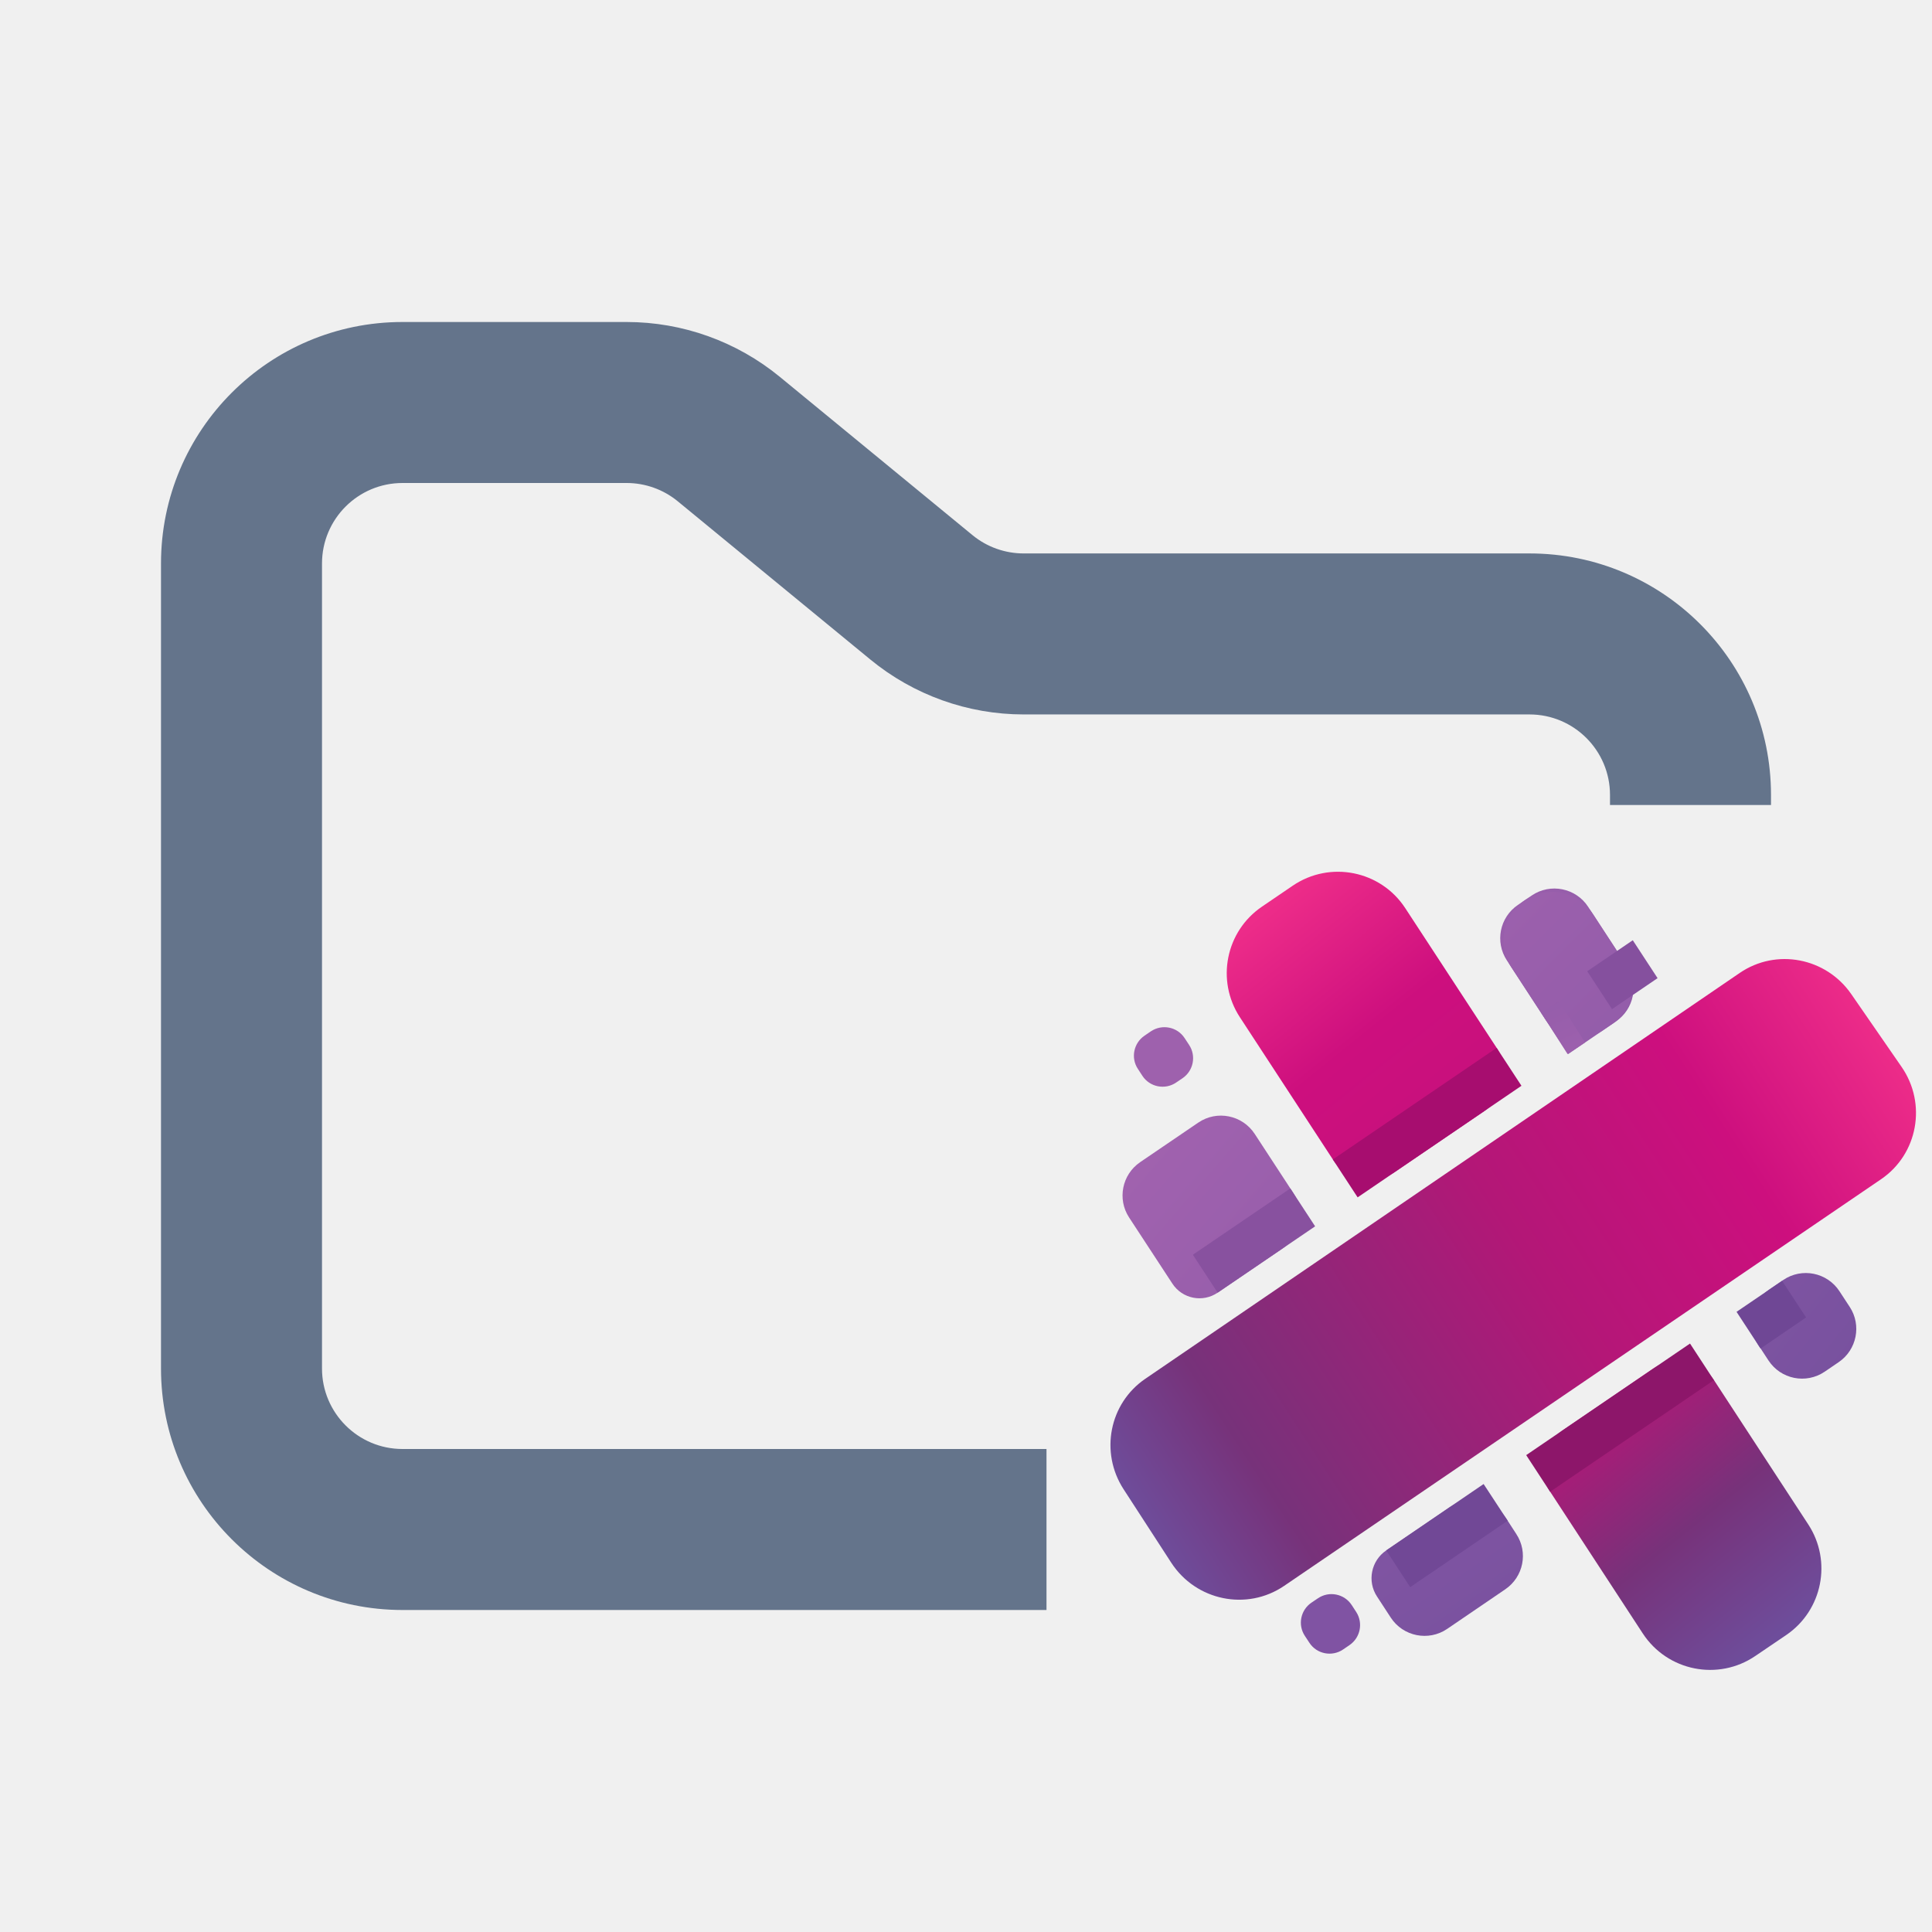
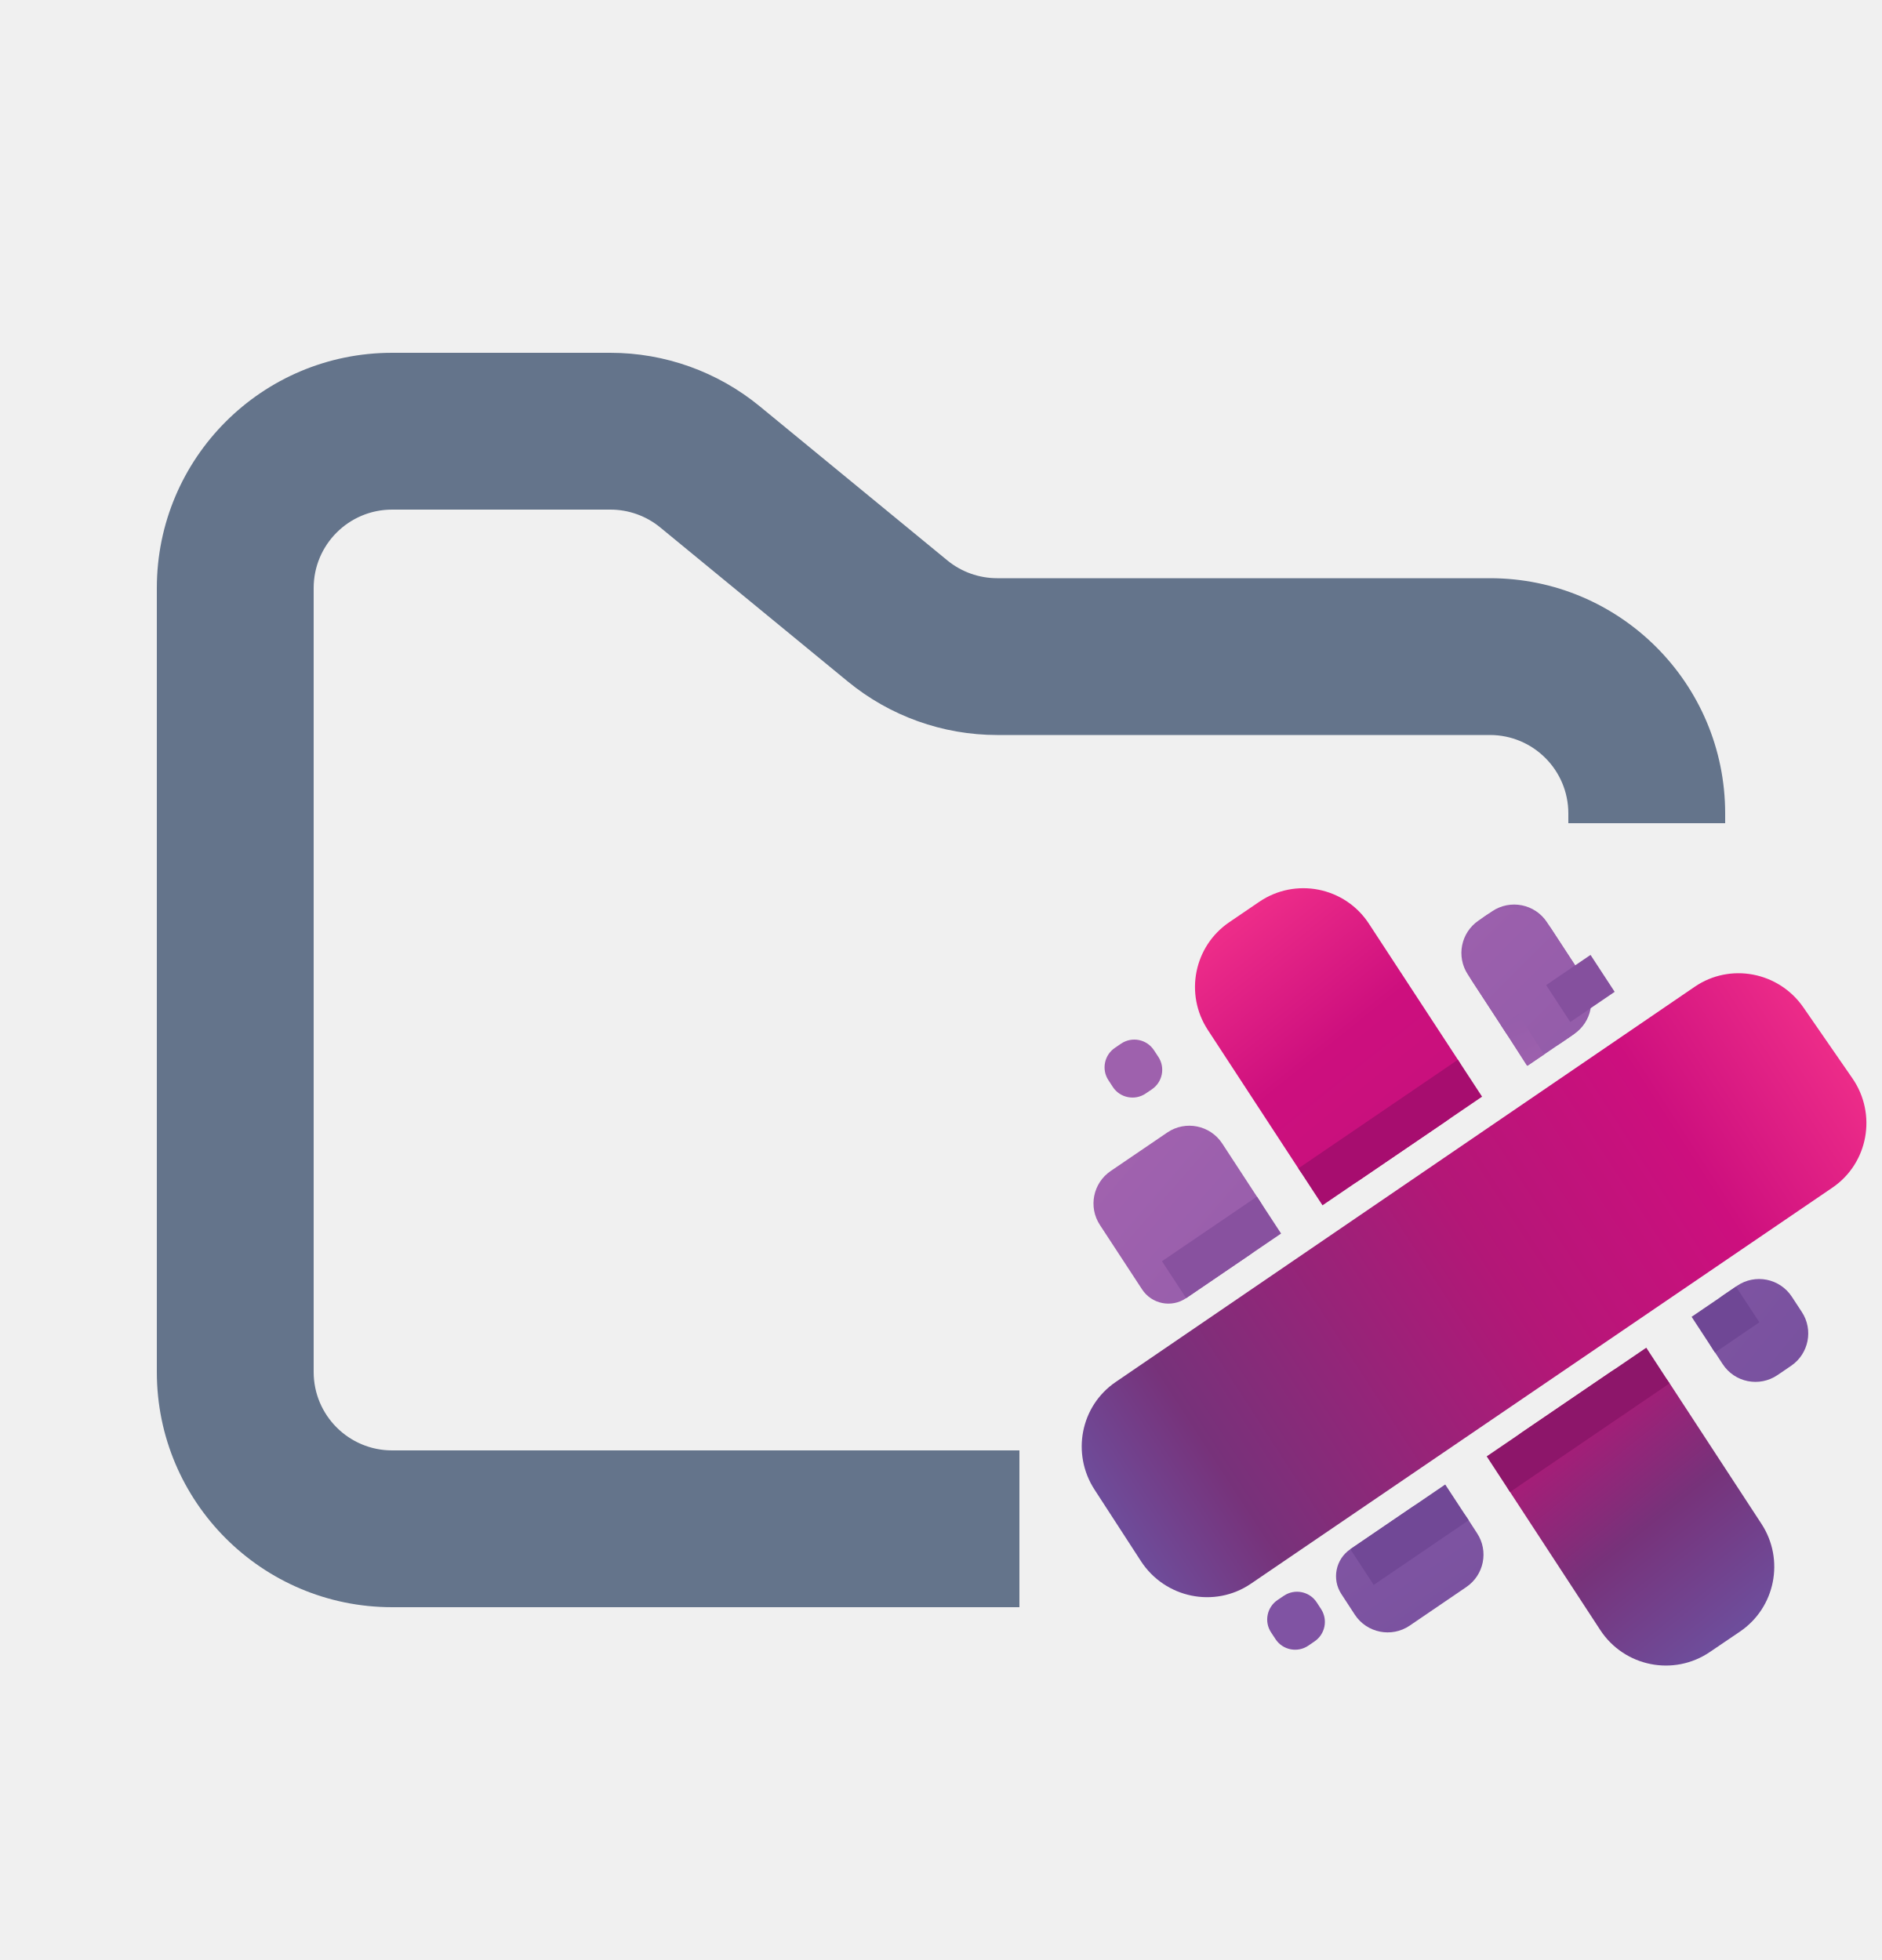
- <svg xmlns="http://www.w3.org/2000/svg" width="24" height="24" viewBox="0 0 24 24" fill="none">
+ <svg xmlns="http://www.w3.org/2000/svg" width="24" height="25" viewBox="0 0 24 25" fill="none">
  <g clip-path="url(#clip0_808_604)">
-     <path fill-rule="evenodd" clip-rule="evenodd" d="M5 4C3.343 4 2 5.343 2 7V17C2 18.657 3.343 20 5 20H13V18H5C4.448 18 4 17.552 4 17V7C4 6.448 4.448 6 5 6H7.784C8.015 6 8.24 6.08 8.419 6.227L10.812 8.193C11.349 8.634 12.022 8.875 12.716 8.875H19C19.552 8.875 20 9.323 20 9.875V10H22V9.875C22 8.218 20.657 6.875 19 6.875H12.716C12.485 6.875 12.26 6.795 12.081 6.648L9.688 4.682C9.151 4.241 8.478 4 7.784 4H5Z" fill="#64748B" />
-     <path fill-rule="evenodd" clip-rule="evenodd" d="M20.21 12.002C20.36 12.23 20.299 12.536 20.073 12.689L19.9 12.807C19.669 12.965 19.353 12.902 19.2 12.668L18.718 11.929C18.569 11.701 18.629 11.396 18.855 11.242L19.028 11.124C19.259 10.967 19.575 11.03 19.728 11.264L20.21 12.002Z" fill="url(#paint0_linear_808_604)" />
-     <path fill-rule="evenodd" clip-rule="evenodd" d="M21.292 17.145L22.463 18.937C22.761 19.393 22.64 20.004 22.189 20.311L21.807 20.57C21.345 20.886 20.714 20.76 20.407 20.291L19.257 18.531C19.091 18.279 19.159 17.94 19.408 17.77L20.544 16.996C20.791 16.828 21.128 16.895 21.292 17.145Z" fill="url(#paint1_linear_808_604)" />
-     <path fill-rule="evenodd" clip-rule="evenodd" d="M18.729 18.891L18.836 19.056C18.986 19.284 18.925 19.589 18.699 19.743L17.977 20.235C17.746 20.392 17.43 20.329 17.277 20.095L17.106 19.833C16.981 19.643 17.032 19.388 17.22 19.26L18.01 18.722C18.241 18.565 18.557 18.628 18.71 18.862L18.729 18.891Z" fill="url(#paint2_linear_808_604)" />
-     <path fill-rule="evenodd" clip-rule="evenodd" d="M22.138 15.91L22.151 15.901C22.382 15.743 22.698 15.806 22.851 16.041L22.978 16.235C23.127 16.462 23.066 16.768 22.841 16.921L22.668 17.039C22.436 17.197 22.121 17.134 21.968 16.899L21.871 16.751L22.03 16.642C22.256 16.489 22.317 16.183 22.167 15.955L22.138 15.91ZM21.871 16.751L21.841 16.706C21.692 16.478 21.753 16.172 21.978 16.019L22.138 15.91L22.167 15.955C22.317 16.183 22.256 16.489 22.03 16.642L21.871 16.751Z" fill="url(#paint3_linear_808_604)" />
-     <path fill-rule="evenodd" clip-rule="evenodd" d="M15.126 16.058C14.94 16.185 14.687 16.134 14.564 15.946L14.026 15.124C13.877 14.896 13.938 14.591 14.163 14.437L14.886 13.945C15.117 13.788 15.432 13.851 15.586 14.085L16.029 14.763L16.068 14.823C16.217 15.051 16.157 15.357 15.931 15.51L15.126 16.058Z" fill="url(#paint4_linear_808_604)" />
-     <path fill-rule="evenodd" clip-rule="evenodd" d="M18.592 13.017C18.763 13.279 18.693 13.629 18.435 13.805L17.33 14.557C17.075 14.731 16.726 14.662 16.557 14.403L15.402 12.636C15.104 12.18 15.226 11.569 15.676 11.263L16.058 11.003C16.52 10.688 17.151 10.813 17.457 11.282L18.592 13.017Z" fill="url(#paint5_linear_808_604)" />
-     <path fill-rule="evenodd" clip-rule="evenodd" d="M20.045 12.709L19.48 13.094L19.171 12.623L18.774 12.015C18.594 11.739 18.667 11.37 18.94 11.184C19.22 10.994 19.601 11.07 19.787 11.353L20.192 11.973C20.352 12.217 20.286 12.544 20.045 12.709Z" fill="url(#paint6_linear_808_604)" />
-     <path fill-rule="evenodd" clip-rule="evenodd" d="M17.518 19.716L17.22 19.26L18.43 18.435L18.729 18.891L17.518 19.716Z" fill="#714896" />
-     <rect width="0.261" height="0.608" transform="matrix(0.832571 -0.553918 0.538302 0.842752 19.1456 12.5814)" fill="url(#paint7_linear_808_604)" />
-     <path fill-rule="evenodd" clip-rule="evenodd" d="M21.87 16.752L21.572 16.296L22.138 15.911L22.436 16.366L21.87 16.752Z" fill="#6F4795" />
-     <path fill-rule="evenodd" clip-rule="evenodd" d="M15.126 16.058L14.818 15.587L16.029 14.763L16.337 15.234L15.126 16.058Z" fill="#88519F" />
-     <path fill-rule="evenodd" clip-rule="evenodd" d="M20.025 12.536L19.717 12.065L20.283 11.68L20.591 12.151L20.025 12.536Z" fill="#85509E" />
-     <path fill-rule="evenodd" clip-rule="evenodd" d="M21.291 17.145L19.256 18.531L18.959 18.076L20.994 16.69L21.291 17.145Z" fill="#8D166A" />
-     <path fill-rule="evenodd" clip-rule="evenodd" d="M18.592 13.017L18.9 13.488L16.865 14.874L16.557 14.403L18.592 13.017Z" fill="#A70D6F" />
-     <path fill-rule="evenodd" clip-rule="evenodd" d="M14.296 12.812C14.435 12.718 14.624 12.755 14.716 12.896L14.772 12.981C14.862 13.118 14.825 13.302 14.69 13.394L14.61 13.448C14.472 13.542 14.282 13.504 14.191 13.364L14.135 13.278C14.045 13.142 14.082 12.958 14.217 12.866L14.296 12.812Z" fill="#9E61AD" />
-     <path fill-rule="evenodd" clip-rule="evenodd" d="M16.371 19.855C16.51 19.76 16.699 19.798 16.791 19.938L16.847 20.024C16.936 20.161 16.899 20.344 16.764 20.436L16.685 20.49C16.546 20.585 16.356 20.547 16.265 20.406L16.209 20.321C16.119 20.184 16.156 20.001 16.291 19.909L16.371 19.855Z" fill="#8053A3" />
-     <path fill-rule="evenodd" clip-rule="evenodd" d="M15.951 19.701C15.489 20.015 14.857 19.885 14.55 19.413L13.957 18.499C13.661 18.041 13.78 17.433 14.227 17.128L21.612 12.086C22.064 11.777 22.683 11.895 22.997 12.349L23.622 13.253C23.939 13.711 23.824 14.338 23.367 14.649L15.951 19.701Z" fill="url(#paint8_linear_808_604)" />
+     <path fill-rule="evenodd" clip-rule="evenodd" d="M5 4.5C3.343 4.5 2 5.843 2 7.5V17.5C2 19.157 3.343 20.5 5 20.5H13V18.5H5C4.448 18.5 4 18.052 4 17.5V7.5C4 6.948 4.448 6.5 5 6.5H7.784C8.015 6.5 8.24 6.58 8.419 6.727L10.812 8.693C11.349 9.134 12.022 9.375 12.716 9.375H19C19.552 9.375 20 9.823 20 10.375V10.5H22V10.375C22 8.718 20.657 7.375 19 7.375H12.716C12.485 7.375 12.26 7.295 12.081 7.148L9.688 5.182C9.151 4.741 8.478 4.5 7.784 4.5H5Z" fill="#64748B" />
+     <path fill-rule="evenodd" clip-rule="evenodd" d="M20.21 12.502C20.36 12.73 20.299 13.036 20.073 13.189L19.9 13.307C19.669 13.465 19.353 13.402 19.2 13.168L18.718 12.429C18.569 12.201 18.629 11.896 18.855 11.742L19.028 11.624C19.259 11.467 19.575 11.53 19.728 11.764L20.21 12.502Z" fill="url(#paint0_linear_808_604)" />
+     <path fill-rule="evenodd" clip-rule="evenodd" d="M21.292 17.645L22.463 19.437C22.761 19.893 22.64 20.504 22.189 20.811L21.807 21.07C21.345 21.386 20.714 21.26 20.407 20.791L19.257 19.031C19.091 18.779 19.159 18.44 19.408 18.27L20.544 17.496C20.791 17.328 21.128 17.395 21.292 17.645Z" fill="url(#paint1_linear_808_604)" />
+     <path fill-rule="evenodd" clip-rule="evenodd" d="M18.729 19.391L18.836 19.556C18.986 19.784 18.925 20.089 18.699 20.243L17.977 20.735C17.746 20.892 17.43 20.829 17.277 20.595L17.106 20.333C16.981 20.143 17.032 19.888 17.22 19.76L18.01 19.222C18.241 19.065 18.557 19.128 18.71 19.362L18.729 19.391Z" fill="url(#paint2_linear_808_604)" />
+     <path fill-rule="evenodd" clip-rule="evenodd" d="M22.138 16.41L22.151 16.401C22.382 16.243 22.698 16.306 22.851 16.541L22.978 16.735C23.127 16.962 23.066 17.268 22.841 17.421L22.668 17.539C22.436 17.697 22.121 17.634 21.968 17.399L21.871 17.251L22.03 17.142C22.256 16.989 22.317 16.683 22.167 16.455L22.138 16.41ZM21.871 17.251L21.841 17.206C21.692 16.978 21.753 16.672 21.978 16.519L22.138 16.41L22.167 16.455C22.317 16.683 22.256 16.989 22.03 17.142L21.871 17.251Z" fill="url(#paint3_linear_808_604)" />
+     <path fill-rule="evenodd" clip-rule="evenodd" d="M15.126 16.558C14.94 16.685 14.687 16.634 14.564 16.446L14.026 15.624C13.877 15.396 13.938 15.091 14.163 14.937L14.886 14.445C15.117 14.288 15.432 14.351 15.586 14.585L16.029 15.263L16.068 15.323C16.217 15.551 16.157 15.857 15.931 16.01L15.126 16.558Z" fill="url(#paint4_linear_808_604)" />
+     <path fill-rule="evenodd" clip-rule="evenodd" d="M18.592 13.517C18.763 13.779 18.693 14.129 18.435 14.305L17.33 15.057C17.075 15.231 16.726 15.162 16.557 14.903L15.402 13.136C15.104 12.68 15.226 12.069 15.676 11.763L16.058 11.503C16.52 11.188 17.151 11.313 17.457 11.782L18.592 13.517Z" fill="url(#paint5_linear_808_604)" />
+     <path fill-rule="evenodd" clip-rule="evenodd" d="M20.045 13.209L19.48 13.594L19.171 13.123L18.774 12.515C18.594 12.239 18.667 11.87 18.94 11.684C19.22 11.494 19.601 11.57 19.787 11.853L20.192 12.473C20.352 12.717 20.286 13.044 20.045 13.209Z" fill="url(#paint6_linear_808_604)" />
+     <path fill-rule="evenodd" clip-rule="evenodd" d="M17.518 20.216L17.22 19.76L18.43 18.935L18.729 19.391L17.518 20.216Z" fill="#714896" />
+     <rect width="0.261" height="0.608" transform="matrix(0.832571 -0.553918 0.538302 0.842752 19.1456 13.0814)" fill="url(#paint7_linear_808_604)" />
+     <path fill-rule="evenodd" clip-rule="evenodd" d="M21.87 17.252L21.572 16.796L22.138 16.411L22.436 16.866L21.87 17.252Z" fill="#6F4795" />
+     <path fill-rule="evenodd" clip-rule="evenodd" d="M15.126 16.558L14.818 16.087L16.029 15.263L16.337 15.734L15.126 16.558Z" fill="#88519F" />
+     <path fill-rule="evenodd" clip-rule="evenodd" d="M20.025 13.036L19.717 12.565L20.283 12.18L20.591 12.651L20.025 13.036Z" fill="#85509E" />
+     <path fill-rule="evenodd" clip-rule="evenodd" d="M21.291 17.645L19.256 19.031L18.959 18.576L20.994 17.19L21.291 17.645Z" fill="#8D166A" />
+     <path fill-rule="evenodd" clip-rule="evenodd" d="M18.592 13.517L18.9 13.988L16.865 15.374L16.557 14.903L18.592 13.517Z" fill="#A70D6F" />
+     <path fill-rule="evenodd" clip-rule="evenodd" d="M14.296 13.312C14.435 13.218 14.624 13.255 14.716 13.396L14.772 13.481C14.862 13.618 14.825 13.802 14.69 13.894L14.61 13.948C14.472 14.042 14.282 14.004 14.191 13.864L14.135 13.778C14.045 13.642 14.082 13.458 14.217 13.366L14.296 13.312Z" fill="#9E61AD" />
+     <path fill-rule="evenodd" clip-rule="evenodd" d="M16.371 20.355C16.51 20.26 16.699 20.298 16.791 20.438L16.847 20.524C16.936 20.661 16.899 20.844 16.764 20.936L16.685 20.99C16.546 21.085 16.356 21.047 16.265 20.906L16.209 20.821C16.119 20.684 16.156 20.501 16.291 20.409L16.371 20.355Z" fill="#8053A3" />
+     <path fill-rule="evenodd" clip-rule="evenodd" d="M15.951 20.201C15.489 20.515 14.857 20.385 14.55 19.913L13.957 18.999C13.661 18.541 13.78 17.933 14.227 17.628L21.612 12.586C22.064 12.277 22.683 12.395 22.997 12.849L23.622 13.753C23.939 14.211 23.824 14.838 23.367 15.149L15.951 20.201Z" fill="url(#paint8_linear_808_604)" />
  </g>
  <defs>
-     <linearGradient id="paint0_linear_808_604" x1="10.57" y1="7.585" x2="24.487" y2="19.08" gradientUnits="userSpaceOnUse">
+     <linearGradient id="paint0_linear_808_604" x1="10.57" y1="8.085" x2="24.487" y2="19.58" gradientUnits="userSpaceOnUse">
      <stop stop-color="#C06FBB" />
      <stop offset="1" stop-color="#6E4D9B" />
    </linearGradient>
-     <linearGradient id="paint1_linear_808_604" x1="21.907" y1="20.45" x2="14.143" y2="10.832" gradientUnits="userSpaceOnUse">
+     <linearGradient id="paint1_linear_808_604" x1="21.907" y1="20.95" x2="14.143" y2="11.332" gradientUnits="userSpaceOnUse">
      <stop stop-color="#6E4D9B" />
      <stop offset="0.14" stop-color="#77327A" />
      <stop offset="0.29" stop-color="#B31777" />
      <stop offset="0.84" stop-color="#CD0F7E" />
      <stop offset="1" stop-color="#ED2C89" />
    </linearGradient>
-     <linearGradient id="paint2_linear_808_604" x1="10.571" y1="3.967" x2="22.23" y2="21.261" gradientUnits="userSpaceOnUse">
+     <linearGradient id="paint2_linear_808_604" x1="10.571" y1="4.467" x2="22.23" y2="21.761" gradientUnits="userSpaceOnUse">
      <stop stop-color="#C06FBB" />
      <stop offset="1" stop-color="#6E4D9B" />
    </linearGradient>
-     <linearGradient id="paint3_linear_808_604" x1="7.825" y1="7.584" x2="23.557" y2="20.203" gradientUnits="userSpaceOnUse">
+     <linearGradient id="paint3_linear_808_604" x1="7.825" y1="8.084" x2="23.557" y2="20.703" gradientUnits="userSpaceOnUse">
      <stop stop-color="#C06FBB" />
      <stop offset="1" stop-color="#6E4D9B" />
    </linearGradient>
-     <linearGradient id="paint4_linear_808_604" x1="10.138" y1="7.584" x2="24.812" y2="20.262" gradientUnits="userSpaceOnUse">
+     <linearGradient id="paint4_linear_808_604" x1="10.138" y1="8.084" x2="24.812" y2="20.762" gradientUnits="userSpaceOnUse">
      <stop stop-color="#C06FBB" />
      <stop offset="1" stop-color="#6E4D9B" />
    </linearGradient>
-     <linearGradient id="paint5_linear_808_604" x1="22.576" y1="21.718" x2="14.794" y2="12.054" gradientUnits="userSpaceOnUse">
+     <linearGradient id="paint5_linear_808_604" x1="22.576" y1="22.218" x2="14.794" y2="12.554" gradientUnits="userSpaceOnUse">
      <stop stop-color="#6E4D9B" />
      <stop offset="0.14" stop-color="#77327A" />
      <stop offset="0.29" stop-color="#B31777" />
      <stop offset="0.84" stop-color="#CD0F7E" />
      <stop offset="1" stop-color="#ED2C89" />
    </linearGradient>
-     <linearGradient id="paint6_linear_808_604" x1="10.571" y1="6.915" x2="24.764" y2="21.053" gradientUnits="userSpaceOnUse">
+     <linearGradient id="paint6_linear_808_604" x1="10.571" y1="7.415" x2="24.764" y2="21.553" gradientUnits="userSpaceOnUse">
      <stop stop-color="#C06FBB" />
      <stop offset="1" stop-color="#6E4D9B" />
    </linearGradient>
    <linearGradient id="paint7_linear_808_604" x1="0.067" y1="3.844" x2="1.32" y2="-3.44" gradientUnits="userSpaceOnUse">
      <stop stop-color="#C06FBB" />
      <stop offset="1" stop-color="#6E4D9B" />
    </linearGradient>
-     <linearGradient id="paint8_linear_808_604" x1="14.283" y1="19.047" x2="23.52" y2="13.053" gradientUnits="userSpaceOnUse">
+     <linearGradient id="paint8_linear_808_604" x1="14.283" y1="19.547" x2="23.52" y2="13.553" gradientUnits="userSpaceOnUse">
      <stop stop-color="#6E4D9B" />
      <stop offset="0.14" stop-color="#77327A" />
      <stop offset="0.53" stop-color="#B31777" />
      <stop offset="0.79" stop-color="#CD0F7E" />
      <stop offset="1" stop-color="#ED2C89" />
    </linearGradient>
    <clipPath id="clip0_808_604">
-       <rect width="24" height="24" fill="white" />
+       <rect width="24" height="24" fill="white" transform="translate(0 0.5)" />
    </clipPath>
  </defs>
</svg>
